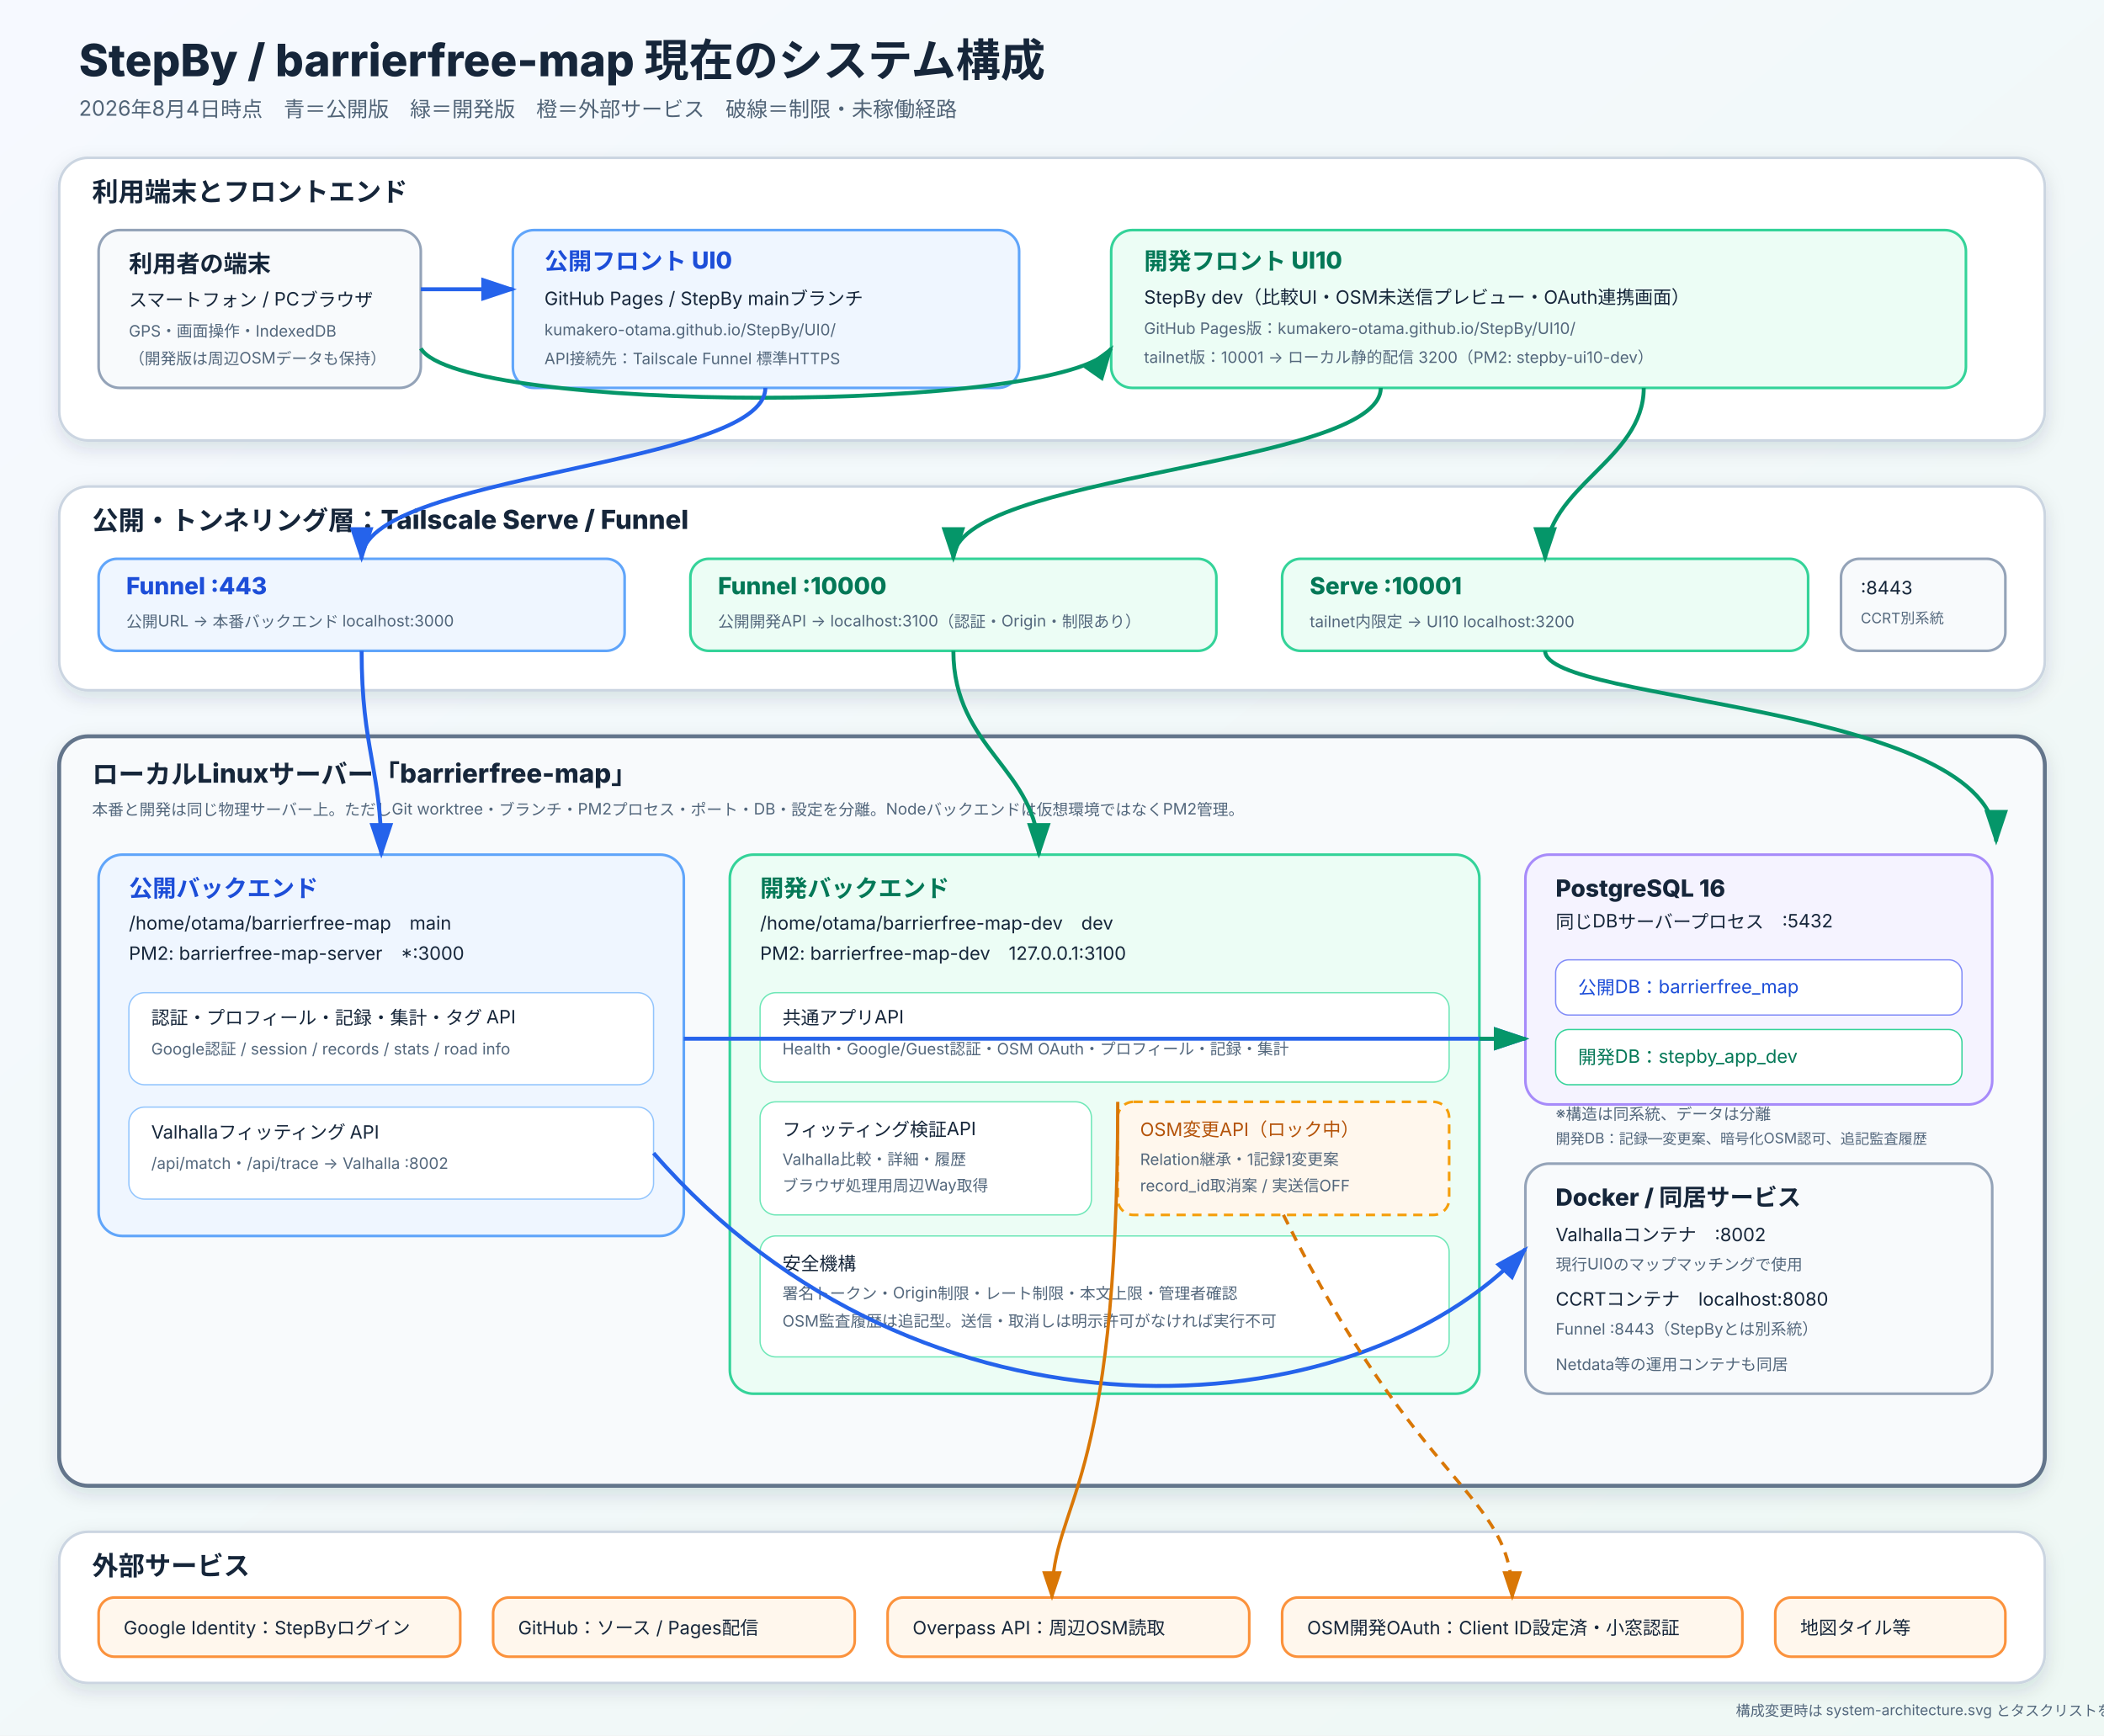
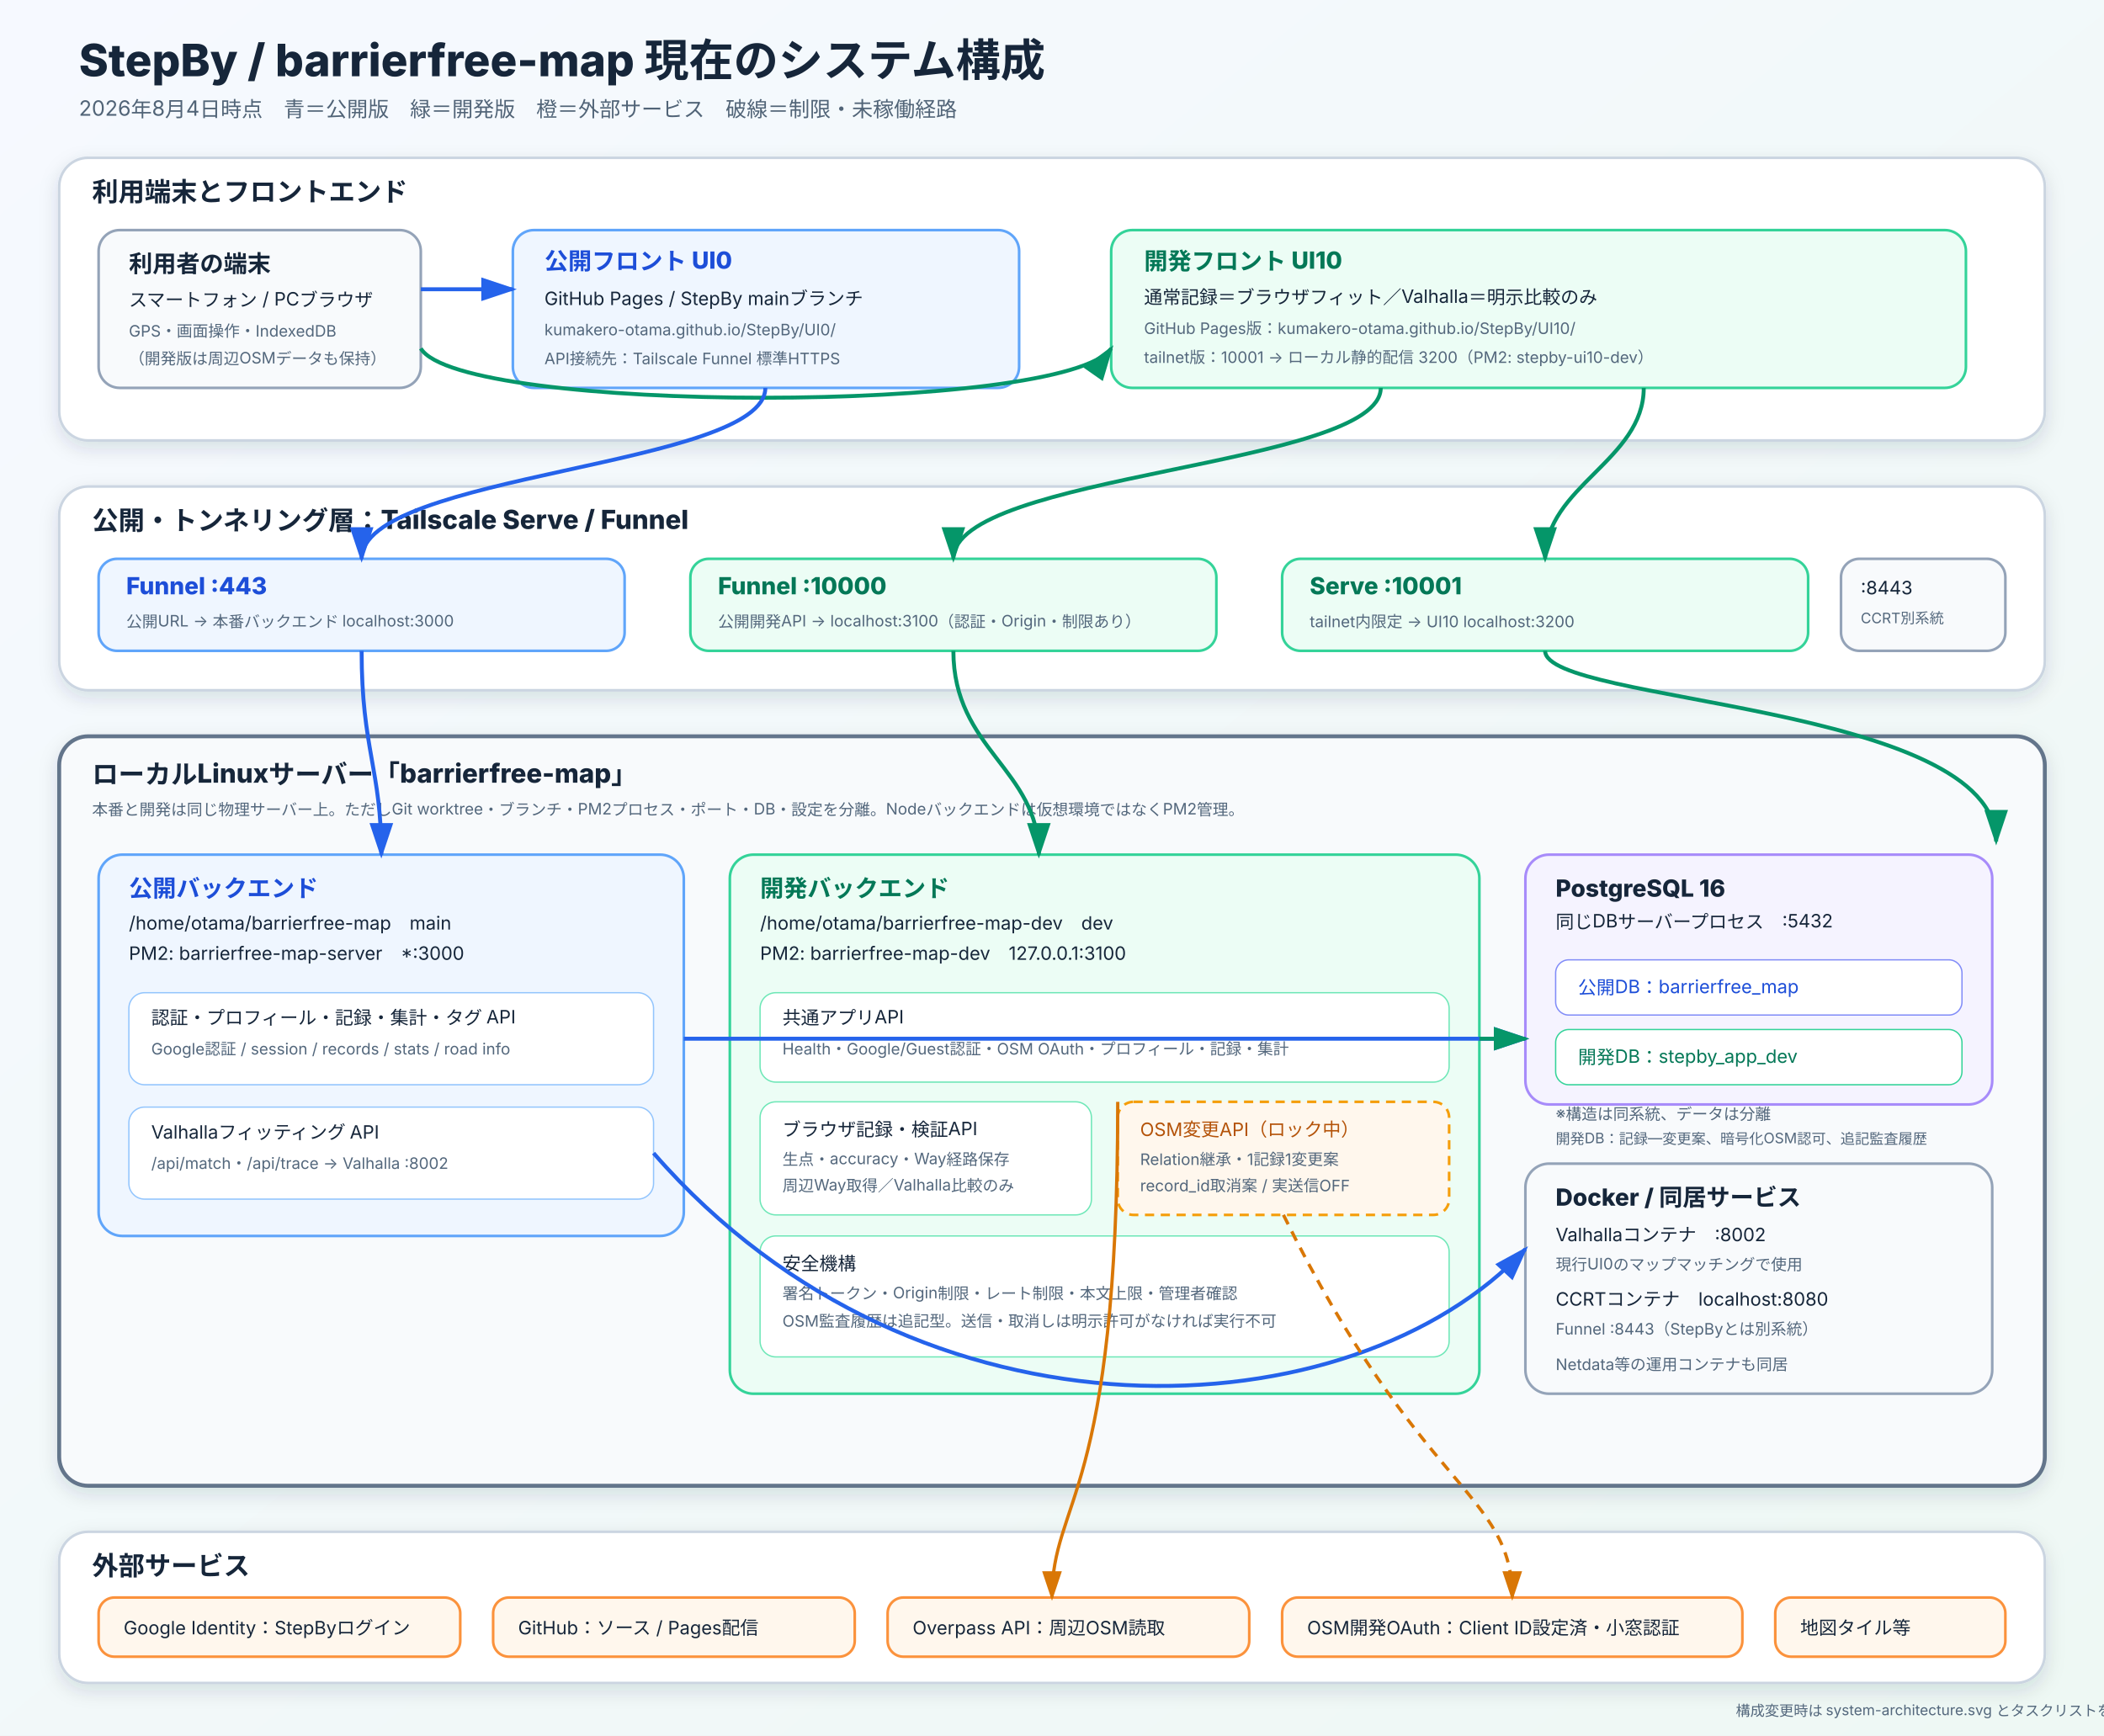
<svg xmlns="http://www.w3.org/2000/svg" width="1600" height="1320" viewBox="0 0 1600 1320" role="img" aria-labelledby="title desc">
  <defs>
    <linearGradient id="bg" x1="0" y1="0" x2="1" y2="1">
      <stop stop-color="#f6f9ff" />
      <stop offset="1" stop-color="#eef8f4" />
    </linearGradient>
    <filter id="shadow" x="-20%" y="-20%" width="140%" height="140%">
      <feDropShadow dx="0" dy="5" stdDeviation="7" flood-color="#19324d" flood-opacity=".13" />
    </filter>
    <marker id="arrowBlue" markerWidth="10" markerHeight="10" refX="8" refY="3" orient="auto">
      <path d="M0,0 L0,6 L9,3 z" fill="#2563eb" />
    </marker>
    <marker id="arrowGreen" markerWidth="10" markerHeight="10" refX="8" refY="3" orient="auto">
      <path d="M0,0 L0,6 L9,3 z" fill="#059669" />
    </marker>
    <marker id="arrowOrange" markerWidth="10" markerHeight="10" refX="8" refY="3" orient="auto">
      <path d="M0,0 L0,6 L9,3 z" fill="#d97706" />
    </marker>
    <marker id="arrowGray" markerWidth="10" markerHeight="10" refX="8" refY="3" orient="auto">
      <path d="M0,0 L0,6 L9,3 z" fill="#64748b" />
    </marker>
    <style>
      text{font-family:-apple-system,BlinkMacSystemFont,"Segoe UI","Noto Sans JP",sans-serif;fill:#16263a}
      .title{font-size:34px;font-weight:800}.subtitle{font-size:16px;fill:#516477}.section{font-size:20px;font-weight:800}.boxTitle{font-size:18px;font-weight:800}.body{font-size:14px}.small{font-size:12px;fill:#53677c}.tiny{font-size:11px;fill:#53677c}.white{fill:#fff}.prodText{fill:#1d4ed8}.devText{fill:#047857}.warnText{fill:#b45309}.muted{fill:#64748b}
      .outer{fill:#fff;stroke:#cbd5e1;stroke-width:2}.prod{fill:#eff6ff;stroke:#60a5fa;stroke-width:2}.dev{fill:#ecfdf5;stroke:#34d399;stroke-width:2}.db{fill:#f5f3ff;stroke:#a78bfa;stroke-width:2}.external{fill:#fff7ed;stroke:#fb923c;stroke-width:2}.infra{fill:#f8fafc;stroke:#94a3b8;stroke-width:2}.locked{fill:#fff7ed;stroke:#f59e0b;stroke-width:2;stroke-dasharray:7 5}.lineProd{fill:none;stroke:#2563eb;stroke-width:3;marker-end:url(#arrowBlue)}.lineDev{fill:none;stroke:#059669;stroke-width:3;marker-end:url(#arrowGreen)}.lineExt{fill:none;stroke:#d97706;stroke-width:2.5;marker-end:url(#arrowOrange)}.lineGray{fill:none;stroke:#64748b;stroke-width:2.5;marker-end:url(#arrowGray)}.dash{stroke-dasharray:8 6}.pill{rx:12;ry:12}
    </style>
  </defs>
  <rect width="1600" height="1320" fill="url(#bg)" />
  <text x="60" y="58" class="title">StepBy / barrierfree-map 現在のシステム構成</text>
  <text x="60" y="88" class="subtitle">2026年8月4日時点　青＝公開版　緑＝開発版　橙＝外部サービス　破線＝制限・未稼働経路</text>
  <rect x="45" y="120" width="1510" height="215" rx="22" class="outer" filter="url(#shadow)" />
  <text x="70" y="153" class="section">利用端末とフロントエンド</text>
  <rect x="75" y="175" width="245" height="120" rx="16" class="infra" />
  <text x="98" y="207" class="boxTitle">利用者の端末</text>
  <text x="98" y="233" class="body">スマートフォン / PCブラウザ</text>
  <text x="98" y="256" class="small">GPS・画面操作・IndexedDB</text>
  <text x="98" y="277" class="small">（開発版は周辺OSMデータも保持）</text>
  <rect x="390" y="175" width="385" height="120" rx="16" class="prod" />
  <text x="414" y="205" class="boxTitle prodText">公開フロント UI0</text>
  <text x="414" y="232" class="body">GitHub Pages / StepBy mainブランチ</text>
  <text x="414" y="255" class="small">kumakero-otama.github.io/StepBy/UI0/</text>
  <text x="414" y="277" class="small">API接続先：Tailscale Funnel 標準HTTPS</text>
  <rect x="845" y="175" width="650" height="120" rx="16" class="dev" />
  <text x="870" y="205" class="boxTitle devText">開発フロント UI10</text>
-   <text x="870" y="231" class="body">StepBy dev（比較UI・OSM未送信プレビュー・OAuth連携画面）</text>
+   <text x="870" y="231" class="body">通常記録＝ブラウザフィット／Valhalla＝明示比較のみ</text>
  <text x="870" y="254" class="small">GitHub Pages版：kumakero-otama.github.io/StepBy/UI10/</text>
  <text x="870" y="276" class="small">tailnet版：10001 → ローカル静的配信 3200（PM2: stepby-ui10-dev）</text>
  <path d="M320 220 H390" class="lineProd" />
  <path d="M320 265 C350 315 810 315 845 265" class="lineDev" />
  <rect x="45" y="370" width="1510" height="155" rx="22" class="outer" filter="url(#shadow)" />
  <text x="70" y="403" class="section">公開・トンネリング層：Tailscale Serve / Funnel</text>
  <rect x="75" y="425" width="400" height="70" rx="14" class="prod" />
  <text x="96" y="452" class="boxTitle prodText">Funnel :443</text>
  <text x="96" y="477" class="small">公開URL → 本番バックエンド localhost:3000</text>
  <rect x="525" y="425" width="400" height="70" rx="14" class="dev" />
  <text x="546" y="452" class="boxTitle devText">Funnel :10000</text>
  <text x="546" y="477" class="small">公開開発API → localhost:3100（認証・Origin・制限あり）</text>
  <rect x="975" y="425" width="400" height="70" rx="14" class="dev" />
  <text x="996" y="452" class="boxTitle devText">Serve :10001</text>
  <text x="996" y="477" class="small">tailnet内限定 → UI10 localhost:3200</text>
  <rect x="1400" y="425" width="125" height="70" rx="14" class="infra" />
  <text x="1415" y="452" class="body">:8443</text>
  <text x="1415" y="474" class="tiny">CCRT別系統</text>
  <rect x="45" y="560" width="1510" height="570" rx="22" fill="#f8fafc" stroke="#64748b" stroke-width="3" filter="url(#shadow)" />
  <text x="70" y="596" class="section">ローカルLinuxサーバー「barrierfree-map」</text>
  <text x="70" y="620" class="small">本番と開発は同じ物理サーバー上。ただしGit worktree・ブランチ・PM2プロセス・ポート・DB・設定を分離。Nodeバックエンドは仮想環境ではなくPM2管理。</text>
  <rect x="75" y="650" width="445" height="290" rx="18" class="prod" />
  <text x="98" y="682" class="boxTitle prodText">公開バックエンド</text>
  <text x="98" y="707" class="body">/home/otama/barrierfree-map　main</text>
  <text x="98" y="730" class="body">PM2: barrierfree-map-server　*:3000</text>
  <rect x="98" y="755" width="399" height="70" rx="12" fill="#fff" stroke="#93c5fd" />
  <text x="115" y="779" class="body">認証・プロフィール・記録・集計・タグ API</text>
  <text x="115" y="802" class="small">Google認証 / session / records / stats / road info</text>
  <rect x="98" y="842" width="399" height="70" rx="12" fill="#fff" stroke="#93c5fd" />
  <text x="115" y="866" class="body">Valhallaフィッティング API</text>
  <text x="115" y="889" class="small">/api/match・/api/trace → Valhalla :8002</text>
  <rect x="555" y="650" width="570" height="410" rx="18" class="dev" />
  <text x="578" y="682" class="boxTitle devText">開発バックエンド</text>
  <text x="578" y="707" class="body">/home/otama/barrierfree-map-dev　dev</text>
  <text x="578" y="730" class="body">PM2: barrierfree-map-dev　127.0.0.1:3100</text>
  <rect x="578" y="755" width="524" height="68" rx="12" fill="#fff" stroke="#6ee7b7" />
  <text x="595" y="779" class="body">共通アプリAPI</text>
  <text x="595" y="802" class="small">Health・Google/Guest認証・OSM OAuth・プロフィール・記録・集計</text>
  <rect x="578" y="838" width="252" height="86" rx="12" fill="#fff" stroke="#6ee7b7" />
-   <text x="595" y="864" class="body">フィッティング検証API</text>
-   <text x="595" y="886" class="small">Valhalla比較・詳細・履歴</text>
-   <text x="595" y="906" class="small">ブラウザ処理用周辺Way取得</text>
+   <text x="595" y="864" class="body">ブラウザ記録・検証API</text>
+   <text x="595" y="886" class="small">生点・accuracy・Way経路保存</text>
+   <text x="595" y="906" class="small">周辺Way取得／Valhalla比較のみ</text>
  <rect x="850" y="838" width="252" height="86" rx="12" class="locked" />
  <text x="867" y="864" class="body warnText">OSM変更API（ロック中）</text>
  <text x="867" y="886" class="small">Relation継承・1記録1変更案</text>
  <text x="867" y="906" class="small">record_id取消案 / 実送信OFF</text>
  <rect x="578" y="940" width="524" height="92" rx="12" fill="#fff" stroke="#6ee7b7" />
  <text x="595" y="966" class="body">安全機構</text>
  <text x="595" y="988" class="small">署名トークン・Origin制限・レート制限・本文上限・管理者確認</text>
  <text x="595" y="1009" class="small">OSM監査履歴は追記型。送信・取消しは明示許可がなければ実行不可</text>
  <rect x="1160" y="650" width="355" height="190" rx="18" class="db" />
  <text x="1183" y="682" class="boxTitle">PostgreSQL 16</text>
  <text x="1183" y="706" class="body">同じDBサーバープロセス　:5432</text>
  <rect x="1183" y="730" width="309" height="42" rx="10" fill="#fff" stroke="#818cf8" />
  <text x="1200" y="756" class="body prodText">公開DB：barrierfree_map</text>
  <rect x="1183" y="783" width="309" height="42" rx="10" fill="#fff" stroke="#34d399" />
  <text x="1200" y="809" class="body devText">開発DB：stepby_app_dev</text>
  <text x="1183" y="851" class="small">※構造は同系統、データは分離</text>
  <text x="1183" y="870" class="tiny">開発DB：記録―変更案、暗号化OSM認可、追記監査履歴</text>
  <rect x="1160" y="885" width="355" height="175" rx="18" class="infra" />
  <text x="1183" y="917" class="boxTitle">Docker / 同居サービス</text>
  <text x="1183" y="944" class="body">Valhallaコンテナ　:8002</text>
  <text x="1183" y="966" class="small">現行UI0のマップマッチングで使用</text>
  <text x="1183" y="993" class="body">CCRTコンテナ　localhost:8080</text>
  <text x="1183" y="1015" class="small">Funnel :8443（StepByとは別系統）</text>
  <text x="1183" y="1042" class="small">Netdata等の運用コンテナも同居</text>
  <path d="M520 790 H1160" class="lineProd" />
  <path d="M1125 790 H1160" class="lineDev" />
  <path d="M497 877 C700 1110 1030 1090 1160 950" class="lineProd" />
  <rect x="45" y="1165" width="1510" height="115" rx="22" class="outer" filter="url(#shadow)" />
  <text x="70" y="1198" class="section">外部サービス</text>
  <rect x="75" y="1215" width="275" height="45" rx="12" class="external" />
  <text x="94" y="1243" class="body">Google Identity：StepByログイン</text>
  <rect x="375" y="1215" width="275" height="45" rx="12" class="external" />
  <text x="394" y="1243" class="body">GitHub：ソース / Pages配信</text>
  <rect x="675" y="1215" width="275" height="45" rx="12" class="external" />
  <text x="694" y="1243" class="body">Overpass API：周辺OSM読取</text>
  <rect x="975" y="1215" width="350" height="45" rx="12" class="external" />
  <text x="994" y="1243" class="body">OSM開発OAuth：Client ID設定済・小窓認証</text>
  <rect x="1350" y="1215" width="175" height="45" rx="12" class="external" />
  <text x="1369" y="1243" class="body">地図タイル等</text>
  <path d="M850 838 C850 1140 800 1140 800 1215" class="lineExt" />
  <path d="M976 924 C1080 1135 1150 1135 1150 1215" class="lineExt dash" />
  <path d="M582 295 C582 355 275 360 275 425" class="lineProd" />
  <path d="M1050 295 C1050 355 725 360 725 425" class="lineDev" />
  <path d="M1250 295 C1250 350 1175 370 1175 425" class="lineDev" />
  <path d="M275 495 C275 570 290 585 290 650" class="lineProd" />
  <path d="M725 495 C725 570 790 585 790 650" class="lineDev" />
  <path d="M1175 495 C1175 535 1518 535 1518 640" class="lineDev" />
  <text x="1320" y="1305" class="tiny">構成変更時は system-architecture.svg とタスクリストを同時更新する</text>
</svg>
